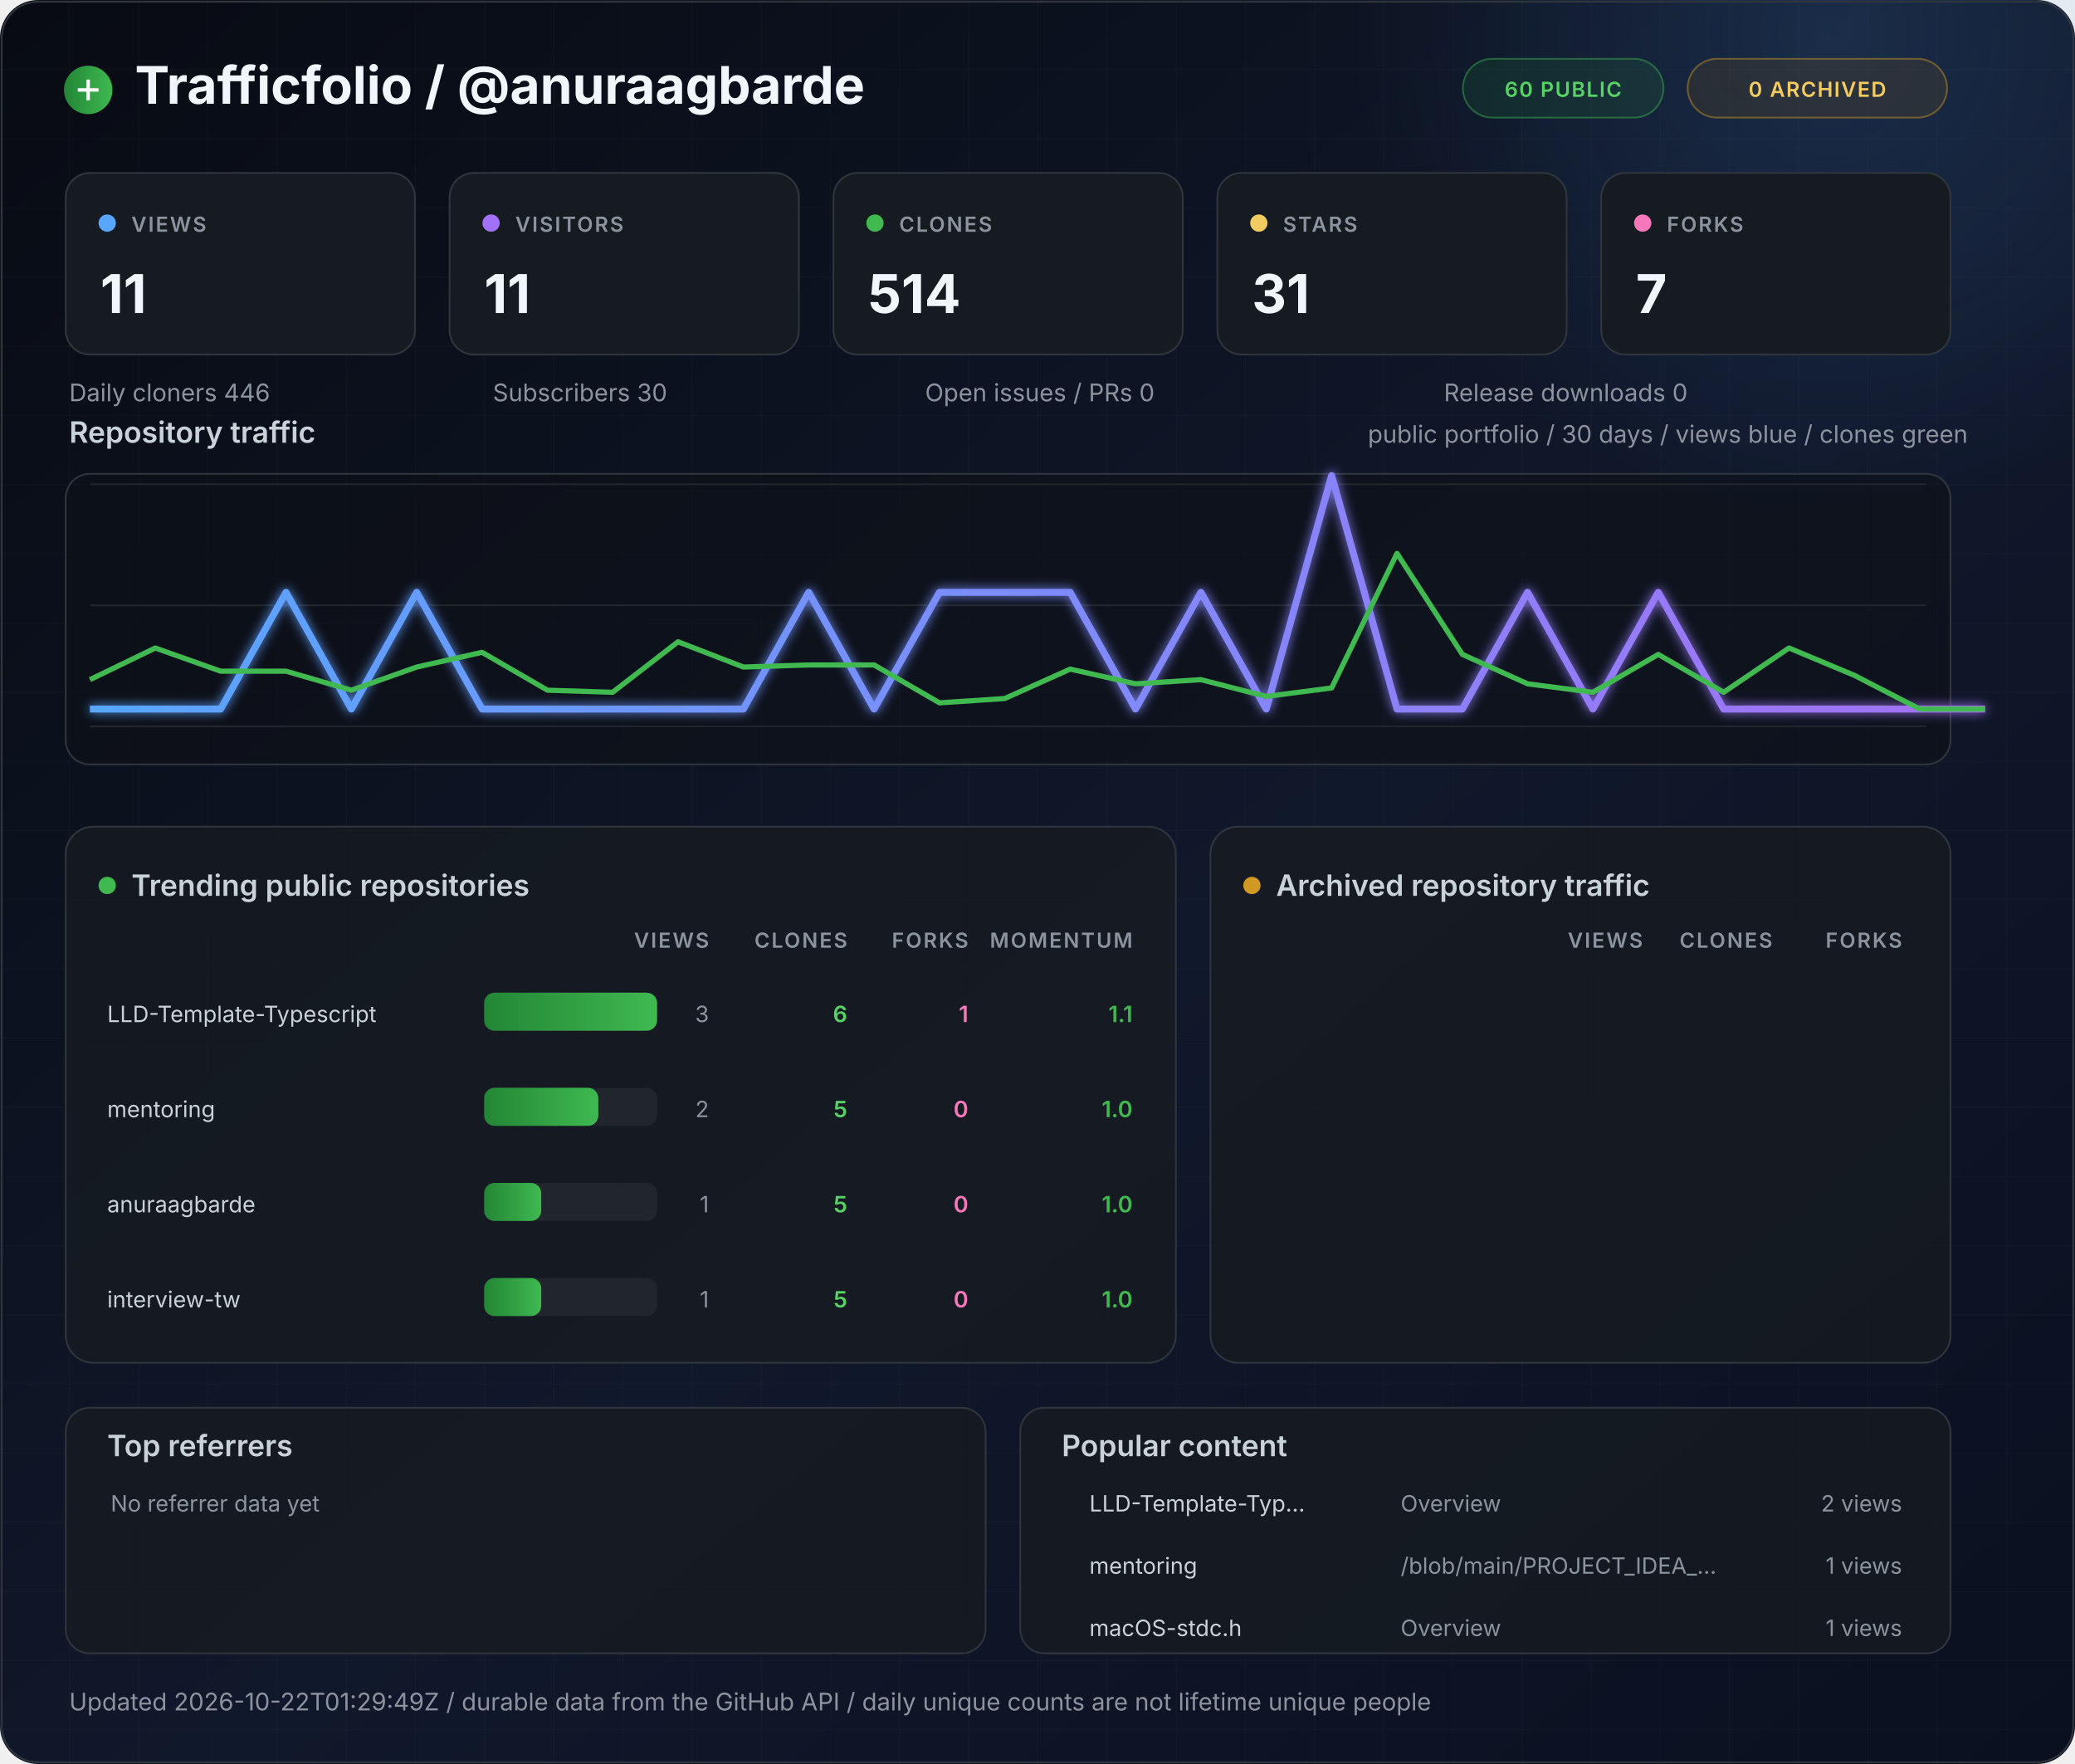
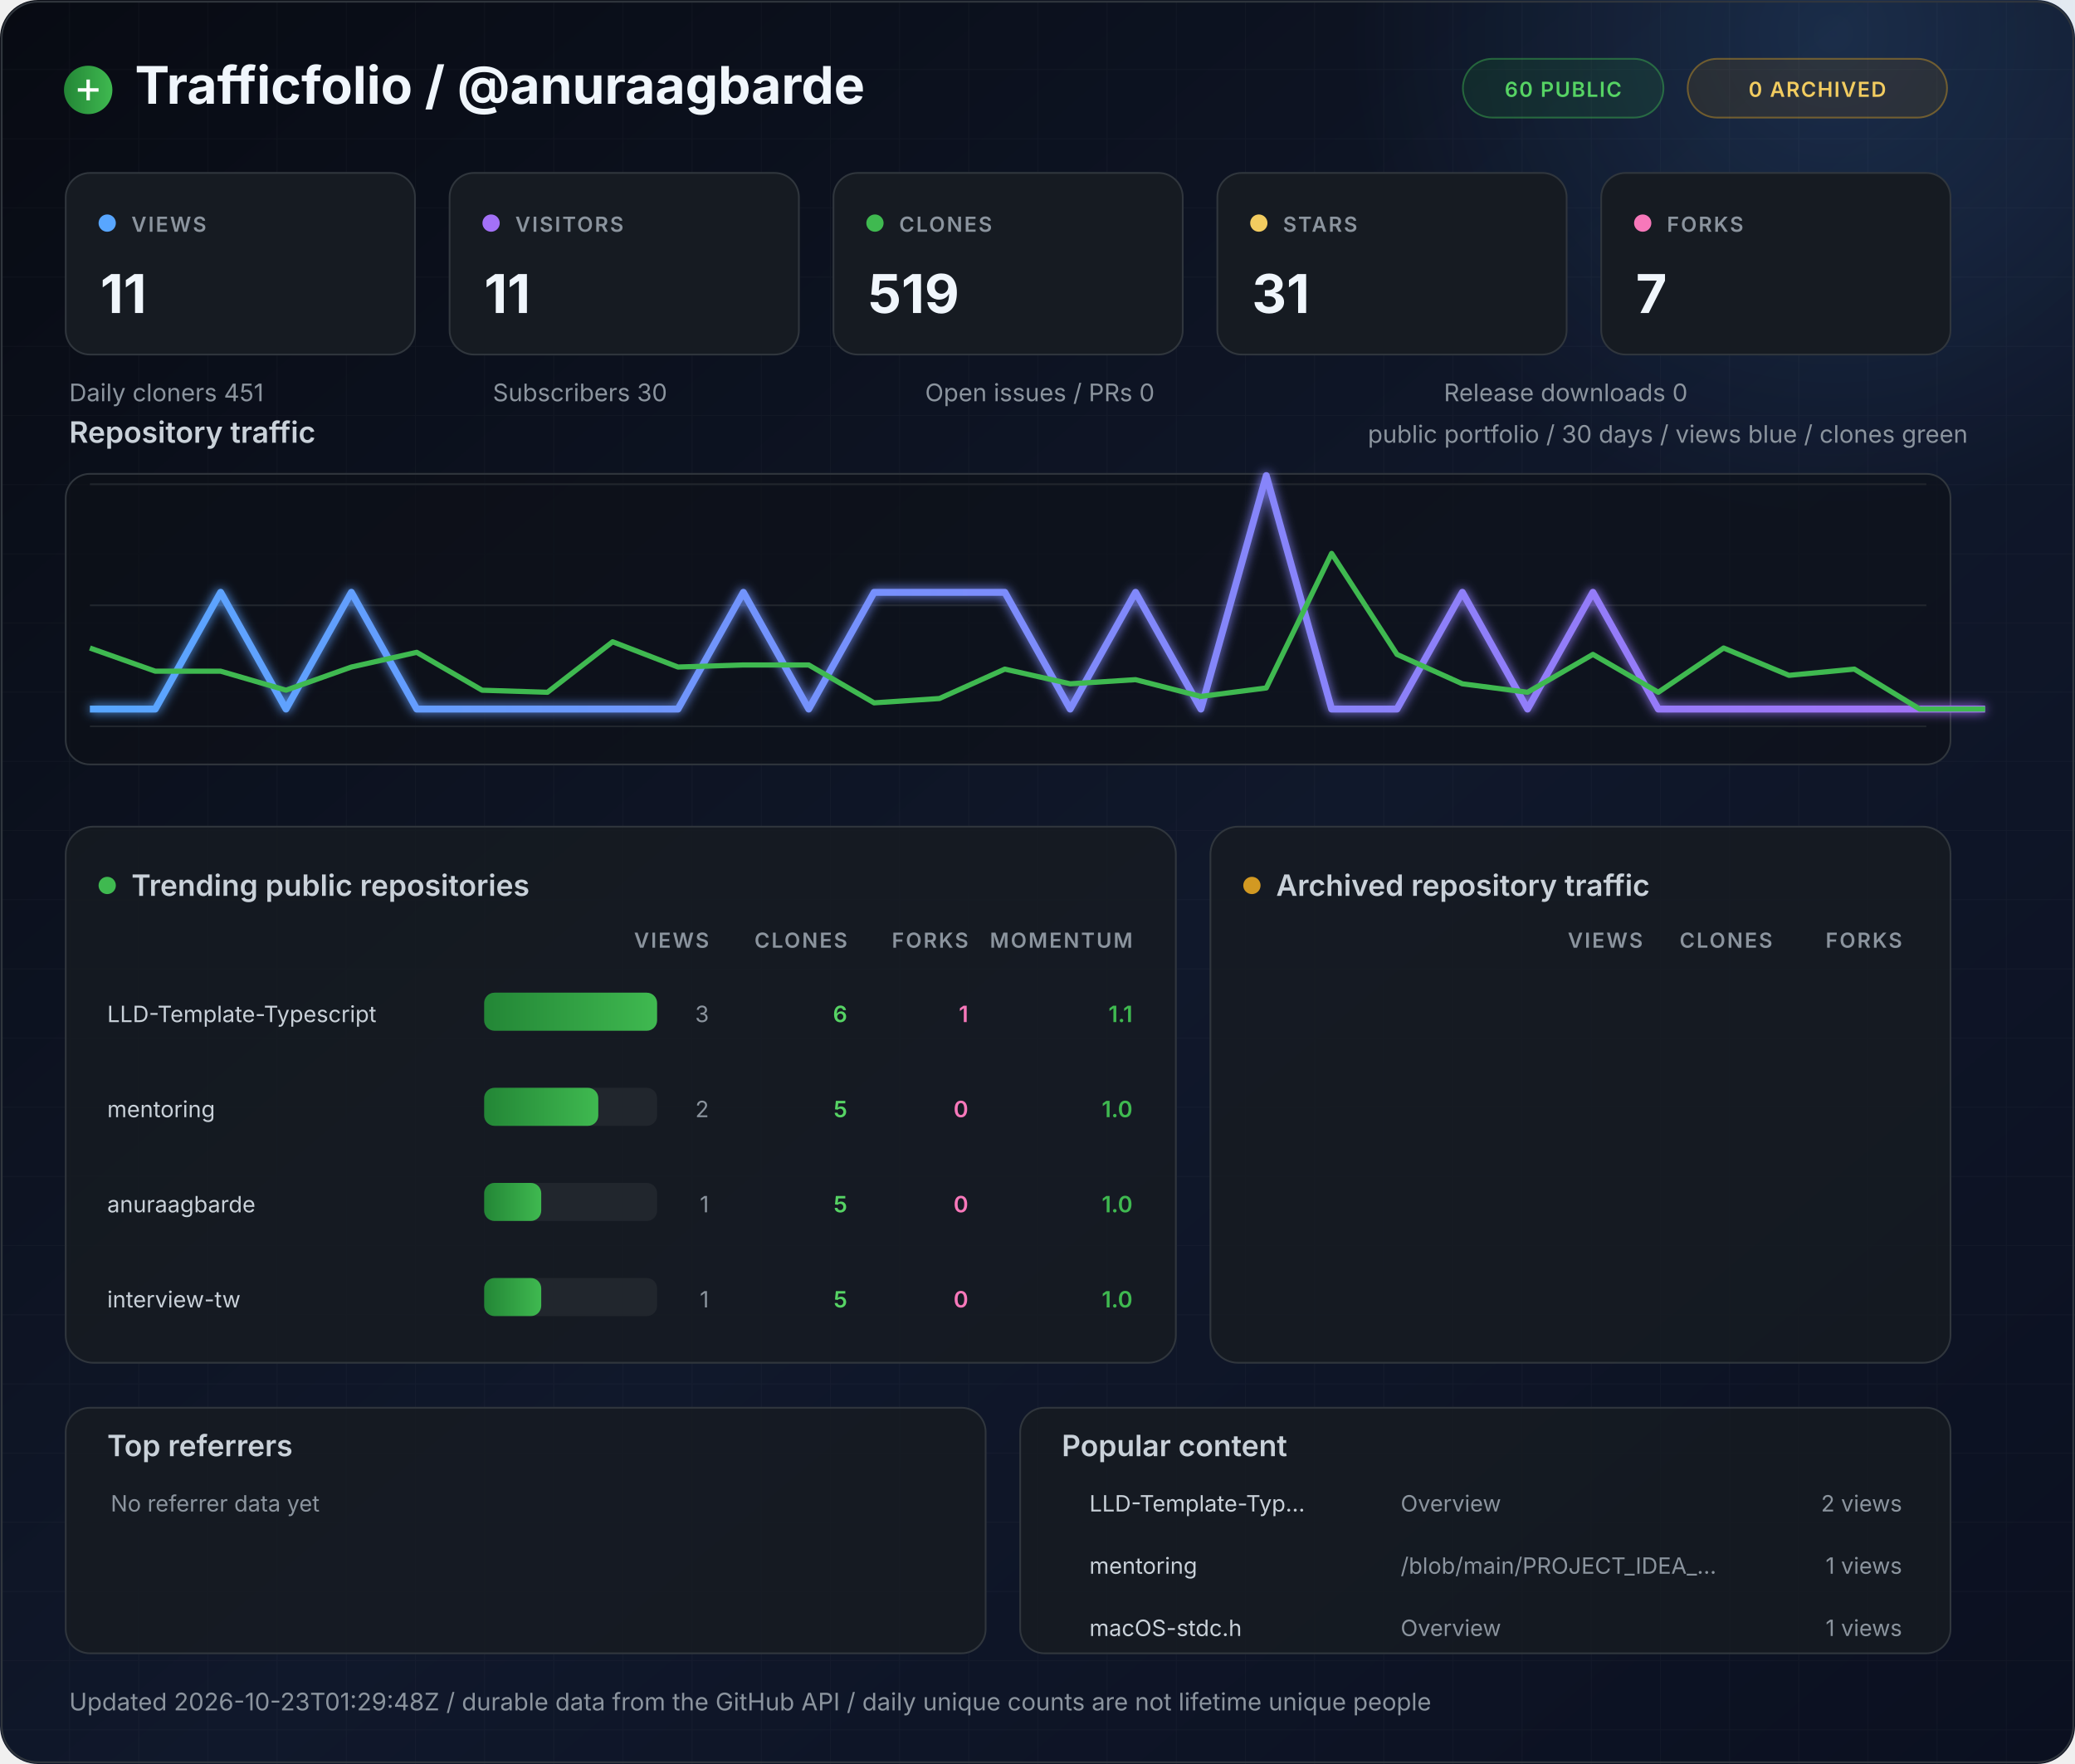
<svg xmlns="http://www.w3.org/2000/svg" width="1200" height="1020" viewBox="0 0 1200 1020" role="img" aria-label="Trafficfolio GitHub analytics dashboard for anuraagbarde">
  <defs>
    <linearGradient id="bg" x1="0" y1="0" x2="1" y2="1">
      <stop stop-color="#080b13" />
      <stop offset=".55" stop-color="#10182b" />
      <stop offset="1" stop-color="#0b1020" />
    </linearGradient>
    <linearGradient id="line" x1="0" y1="0" x2="1" y2="0">
      <stop stop-color="#58a6ff" />
      <stop offset="1" stop-color="#a371f7" />
    </linearGradient>
    <linearGradient id="bar" x1="0" y1="0" x2="1" y2="0">
      <stop stop-color="#238636" />
      <stop offset="1" stop-color="#3fb950" />
    </linearGradient>
    <linearGradient id="archiveBar" x1="0" y1="0" x2="1" y2="0">
      <stop stop-color="#9e6a03" />
      <stop offset="1" stop-color="#f2cc60" />
    </linearGradient>
    <radialGradient id="ambient">
      <stop stop-color="#58a6ff" stop-opacity=".16" />
      <stop offset="1" stop-color="#58a6ff" stop-opacity="0" />
    </radialGradient>
    <pattern id="grid" width="40" height="40" patternUnits="userSpaceOnUse">
      <path d="M40 0H0V40" fill="none" stroke="#ffffff" stroke-opacity=".025" />
    </pattern>
    <filter id="glow">
      <feGaussianBlur stdDeviation="3" result="b" />
      <feMerge>
        <feMergeNode in="b" />
        <feMergeNode in="SourceGraphic" />
      </feMerge>
    </filter>
    <style>
    .title{font:750 30px -apple-system,BlinkMacSystemFont,"Segoe UI",sans-serif;fill:#f0f6fc}
    .subtitle{font:14px -apple-system,BlinkMacSystemFont,"Segoe UI",sans-serif;fill:#8b949e}
    .label{font:600 12px -apple-system,BlinkMacSystemFont,"Segoe UI",sans-serif;fill:#8b949e;letter-spacing:1px}
    .metric{font:700 31px -apple-system,BlinkMacSystemFont,"Segoe UI",sans-serif;fill:#f0f6fc}
    .section{font:600 17px -apple-system,BlinkMacSystemFont,"Segoe UI",sans-serif;fill:#c9d1d9}
    .repo,.value,.trend,.archive,.clone,.fork{font:13px -apple-system,BlinkMacSystemFont,"Segoe UI",sans-serif;fill:#c9d1d9}
    .value{fill:#8b949e} .trend{fill:#3fb950;font-weight:600} .archive{fill:#d29922}
    .clone{fill:#56d364;font-weight:600} .fork{fill:#f778ba;font-weight:600}
    .pill{font:600 12px -apple-system,BlinkMacSystemFont,"Segoe UI",sans-serif;letter-spacing:.7px}
  </style>
  </defs>
  <rect width="1200" height="1020" rx="22" fill="url(#bg)" />
  <rect width="1200" height="1020" rx="22" fill="url(#grid)" />
  <circle cx="1060" cy="20" r="280" fill="url(#ambient)" />
  <rect x="1" y="1" width="1198" height="1018" rx="21" fill="none" stroke="#30363d" />
  <circle cx="51" cy="52" r="14" fill="url(#bar)" />
  <path d="M45 52h12M51 46v12" stroke="#fff" stroke-width="2" />
  <text x="78" y="60" class="title">Trafficfolio / @anuraagbarde</text>
  <rect x="846" y="34" width="116" height="34" rx="17" fill="#238636" fill-opacity=".16" stroke="#3fb950" stroke-opacity=".45" />
  <text x="904" y="56" text-anchor="middle" class="pill" fill="#56d364">60 PUBLIC</text>
  <rect x="976" y="34" width="150" height="34" rx="17" fill="#9e6a03" fill-opacity=".14" stroke="#d29922" stroke-opacity=".45" />
  <text x="1051" y="56" text-anchor="middle" class="pill" fill="#f2cc60">0 ARCHIVED</text>
  <rect x="38" y="100" width="202" height="105" rx="14" fill="#161b22" stroke="#30363d" />
  <circle cx="62" cy="129" r="5" fill="#58a6ff" />
  <text x="76" y="134" class="label">VIEWS</text>
  <text x="58" y="181" class="metric">11</text>
  <rect x="260" y="100" width="202" height="105" rx="14" fill="#161b22" stroke="#30363d" />
  <circle cx="284" cy="129" r="5" fill="#a371f7" />
  <text x="298" y="134" class="label">VISITORS</text>
  <text x="280" y="181" class="metric">11</text>
  <rect x="482" y="100" width="202" height="105" rx="14" fill="#161b22" stroke="#30363d" />
  <circle cx="506" cy="129" r="5" fill="#3fb950" />
  <text x="520" y="134" class="label">CLONES</text>
-   <text x="502" y="181" class="metric">514</text>
+   <text x="502" y="181" class="metric">519</text>
  <rect x="704" y="100" width="202" height="105" rx="14" fill="#161b22" stroke="#30363d" />
  <circle cx="728" cy="129" r="5" fill="#f2cc60" />
  <text x="742" y="134" class="label">STARS</text>
  <text x="724" y="181" class="metric">31</text>
  <rect x="926" y="100" width="202" height="105" rx="14" fill="#161b22" stroke="#30363d" />
  <circle cx="950" cy="129" r="5" fill="#f778ba" />
  <text x="964" y="134" class="label">FORKS</text>
  <text x="946" y="181" class="metric">7</text>
-   <text x="40" y="232" class="subtitle">Daily cloners 446</text>
+   <text x="40" y="232" class="subtitle">Daily cloners 451</text>
  <text x="285" y="232" class="subtitle">Subscribers 30</text>
  <text x="535" y="232" class="subtitle">Open issues / PRs 0</text>
  <text x="835" y="232" class="subtitle">Release downloads 0</text>
  <text x="40" y="256" class="section">Repository traffic</text>
  <text x="1138" y="256" text-anchor="end" class="subtitle">public portfolio / 30 days / views blue / clones green</text>
  <rect x="38" y="274" width="1090" height="168" rx="14" fill="#0d1117" fill-opacity=".62" stroke="#30363d" />
  <line x1="52" y1="420" x2="1114" y2="420" stroke="#21262d" />
  <line x1="52" y1="350" x2="1114" y2="350" stroke="#21262d" />
  <line x1="52" y1="280" x2="1114" y2="280" stroke="#21262d" />
-   <polyline points="52.0,410.0 89.8,410.0 127.6,410.0 165.4,342.5 203.2,410.0 241.0,342.5 278.8,410.0 316.6,410.0 354.3,410.0 392.1,410.0 429.9,410.0 467.7,342.5 505.5,410.0 543.3,342.5 581.1,342.5 618.9,342.5 656.7,410.0 694.5,342.5 732.3,410.0 770.1,275.0 807.9,410.0 845.7,410.0 883.4,342.5 921.2,410.0 959.0,342.5 996.8,410.0 1034.6,410.0 1072.4,410.0 1110.2,410.0 1148.0,410.0" fill="none" stroke="url(#line)" stroke-width="4" stroke-linejoin="round" filter="url(#glow)" />
-   <polyline points="52.0,393.0 89.8,374.7 127.6,388.1 165.4,388.1 203.2,399.1 241.0,385.7 278.8,377.2 316.6,399.1 354.3,400.3 392.1,371.1 429.9,385.7 467.7,384.5 505.5,384.5 543.3,406.4 581.1,403.9 618.9,386.9 656.7,395.4 694.5,393.0 732.3,402.7 770.1,397.8 807.9,320.0 845.7,378.4 883.4,395.4 921.2,400.3 959.0,378.4 996.8,400.3 1034.6,374.7 1072.4,390.5 1110.2,410.0 1148.0,410.0" fill="none" stroke="#3fb950" stroke-width="3" stroke-linejoin="round" />
+   <polyline points="52.0,410.0 89.8,410.0 127.6,342.5 165.4,410.0 203.2,342.5 241.0,410.0 278.8,410.0 316.6,410.0 354.3,410.0 392.1,410.0 429.9,342.5 467.7,410.0 505.5,342.5 543.3,342.5 581.1,342.5 618.9,410.0 656.7,342.5 694.5,410.0 732.3,275.0 770.1,410.0 807.9,410.0 845.7,342.5 883.4,410.0 921.2,342.5 959.0,410.0 996.8,410.0 1034.6,410.0 1072.4,410.0 1110.2,410.0 1148.0,410.0" fill="none" stroke="url(#line)" stroke-width="4" stroke-linejoin="round" filter="url(#glow)" />
+   <polyline points="52.0,374.7 89.8,388.1 127.6,388.1 165.4,399.1 203.2,385.7 241.0,377.2 278.8,399.1 316.6,400.3 354.3,371.1 392.1,385.7 429.9,384.5 467.7,384.5 505.5,406.4 543.3,403.9 581.1,386.9 618.9,395.4 656.7,393.0 694.5,402.7 732.3,397.8 770.1,320.0 807.9,378.4 845.7,395.4 883.4,400.3 921.2,378.4 959.0,400.3 996.8,374.7 1034.6,390.5 1072.4,386.9 1110.2,410.0 1148.0,410.0" fill="none" stroke="#3fb950" stroke-width="3" stroke-linejoin="round" />
  <rect x="38" y="478" width="642" height="310" rx="16" fill="#161b22" fill-opacity=".82" stroke="#30363d" />
  <circle cx="62" cy="512" r="5" fill="#3fb950" />
  <text x="76" y="518" class="section">Trending public repositories</text>
  <text x="410" y="548" text-anchor="end" class="label">VIEWS</text>
  <text x="490" y="548" text-anchor="end" class="label">CLONES</text>
  <text x="560" y="548" text-anchor="end" class="label">FORKS</text>
  <text x="655" y="548" text-anchor="end" class="label">MOMENTUM</text>
  <text x="62" y="591" class="repo">LLD-Template-Typescript</text>
  <rect x="280" y="574" width="100" height="22" rx="6" fill="#21262d" />
  <rect x="280" y="574" width="100" height="22" rx="6" fill="url(#bar)" />
  <text x="410" y="591" text-anchor="end" class="value">3</text>
  <text x="490" y="591" text-anchor="end" class="clone">6</text>
  <text x="560" y="591" text-anchor="end" class="fork">1</text>
  <text x="655" y="591" text-anchor="end" class="trend">1.1</text>
  <text x="62" y="646" class="repo">mentoring</text>
  <rect x="280" y="629" width="100" height="22" rx="6" fill="#21262d" />
  <rect x="280" y="629" width="66" height="22" rx="6" fill="url(#bar)" />
  <text x="410" y="646" text-anchor="end" class="value">2</text>
  <text x="490" y="646" text-anchor="end" class="clone">5</text>
  <text x="560" y="646" text-anchor="end" class="fork">0</text>
  <text x="655" y="646" text-anchor="end" class="trend">1.0</text>
  <text x="62" y="701" class="repo">anuraagbarde</text>
  <rect x="280" y="684" width="100" height="22" rx="6" fill="#21262d" />
  <rect x="280" y="684" width="33" height="22" rx="6" fill="url(#bar)" />
  <text x="410" y="701" text-anchor="end" class="value">1</text>
  <text x="490" y="701" text-anchor="end" class="clone">5</text>
  <text x="560" y="701" text-anchor="end" class="fork">0</text>
  <text x="655" y="701" text-anchor="end" class="trend">1.0</text>
  <text x="62" y="756" class="repo">interview-tw</text>
  <rect x="280" y="739" width="100" height="22" rx="6" fill="#21262d" />
  <rect x="280" y="739" width="33" height="22" rx="6" fill="url(#bar)" />
  <text x="410" y="756" text-anchor="end" class="value">1</text>
  <text x="490" y="756" text-anchor="end" class="clone">5</text>
  <text x="560" y="756" text-anchor="end" class="fork">0</text>
  <text x="655" y="756" text-anchor="end" class="trend">1.0</text>
  <rect x="700" y="478" width="428" height="310" rx="16" fill="#161b22" fill-opacity=".82" stroke="#30363d" />
  <circle cx="724" cy="512" r="5" fill="#d29922" />
  <text x="738" y="518" class="section">Archived repository traffic</text>
  <text x="950" y="548" text-anchor="end" class="label">VIEWS</text>
  <text x="1025" y="548" text-anchor="end" class="label">CLONES</text>
  <text x="1100" y="548" text-anchor="end" class="label">FORKS</text>
  <rect x="38" y="814" width="532" height="142" rx="14" fill="#161b22" fill-opacity=".82" stroke="#30363d" />
  <text x="62" y="842" class="section">Top referrers</text>
  <text x="64" y="874" class="value">No referrer data yet</text>
  <rect x="590" y="814" width="538" height="142" rx="14" fill="#161b22" fill-opacity=".82" stroke="#30363d" />
  <text x="614" y="842" class="section">Popular content</text>
  <text x="630" y="874" class="repo">LLD-Template-Typ...</text>
  <text x="810" y="874" class="value">Overview</text>
  <text x="1100" y="874" text-anchor="end" class="value">2 views</text>
  <text x="630" y="910" class="repo">mentoring</text>
  <text x="810" y="910" class="value">/blob/main/PROJECT_IDEA_...</text>
  <text x="1100" y="910" text-anchor="end" class="value">1 views</text>
  <text x="630" y="946" class="repo">macOS-stdc.h</text>
  <text x="810" y="946" class="value">Overview</text>
  <text x="1100" y="946" text-anchor="end" class="value">1 views</text>
-   <text x="40" y="989" class="subtitle">Updated 2026-10-22T01:29:49Z / durable data from the GitHub API / daily unique counts are not lifetime unique people</text>
+   <text x="40" y="989" class="subtitle">Updated 2026-10-23T01:29:48Z / durable data from the GitHub API / daily unique counts are not lifetime unique people</text>
</svg>
